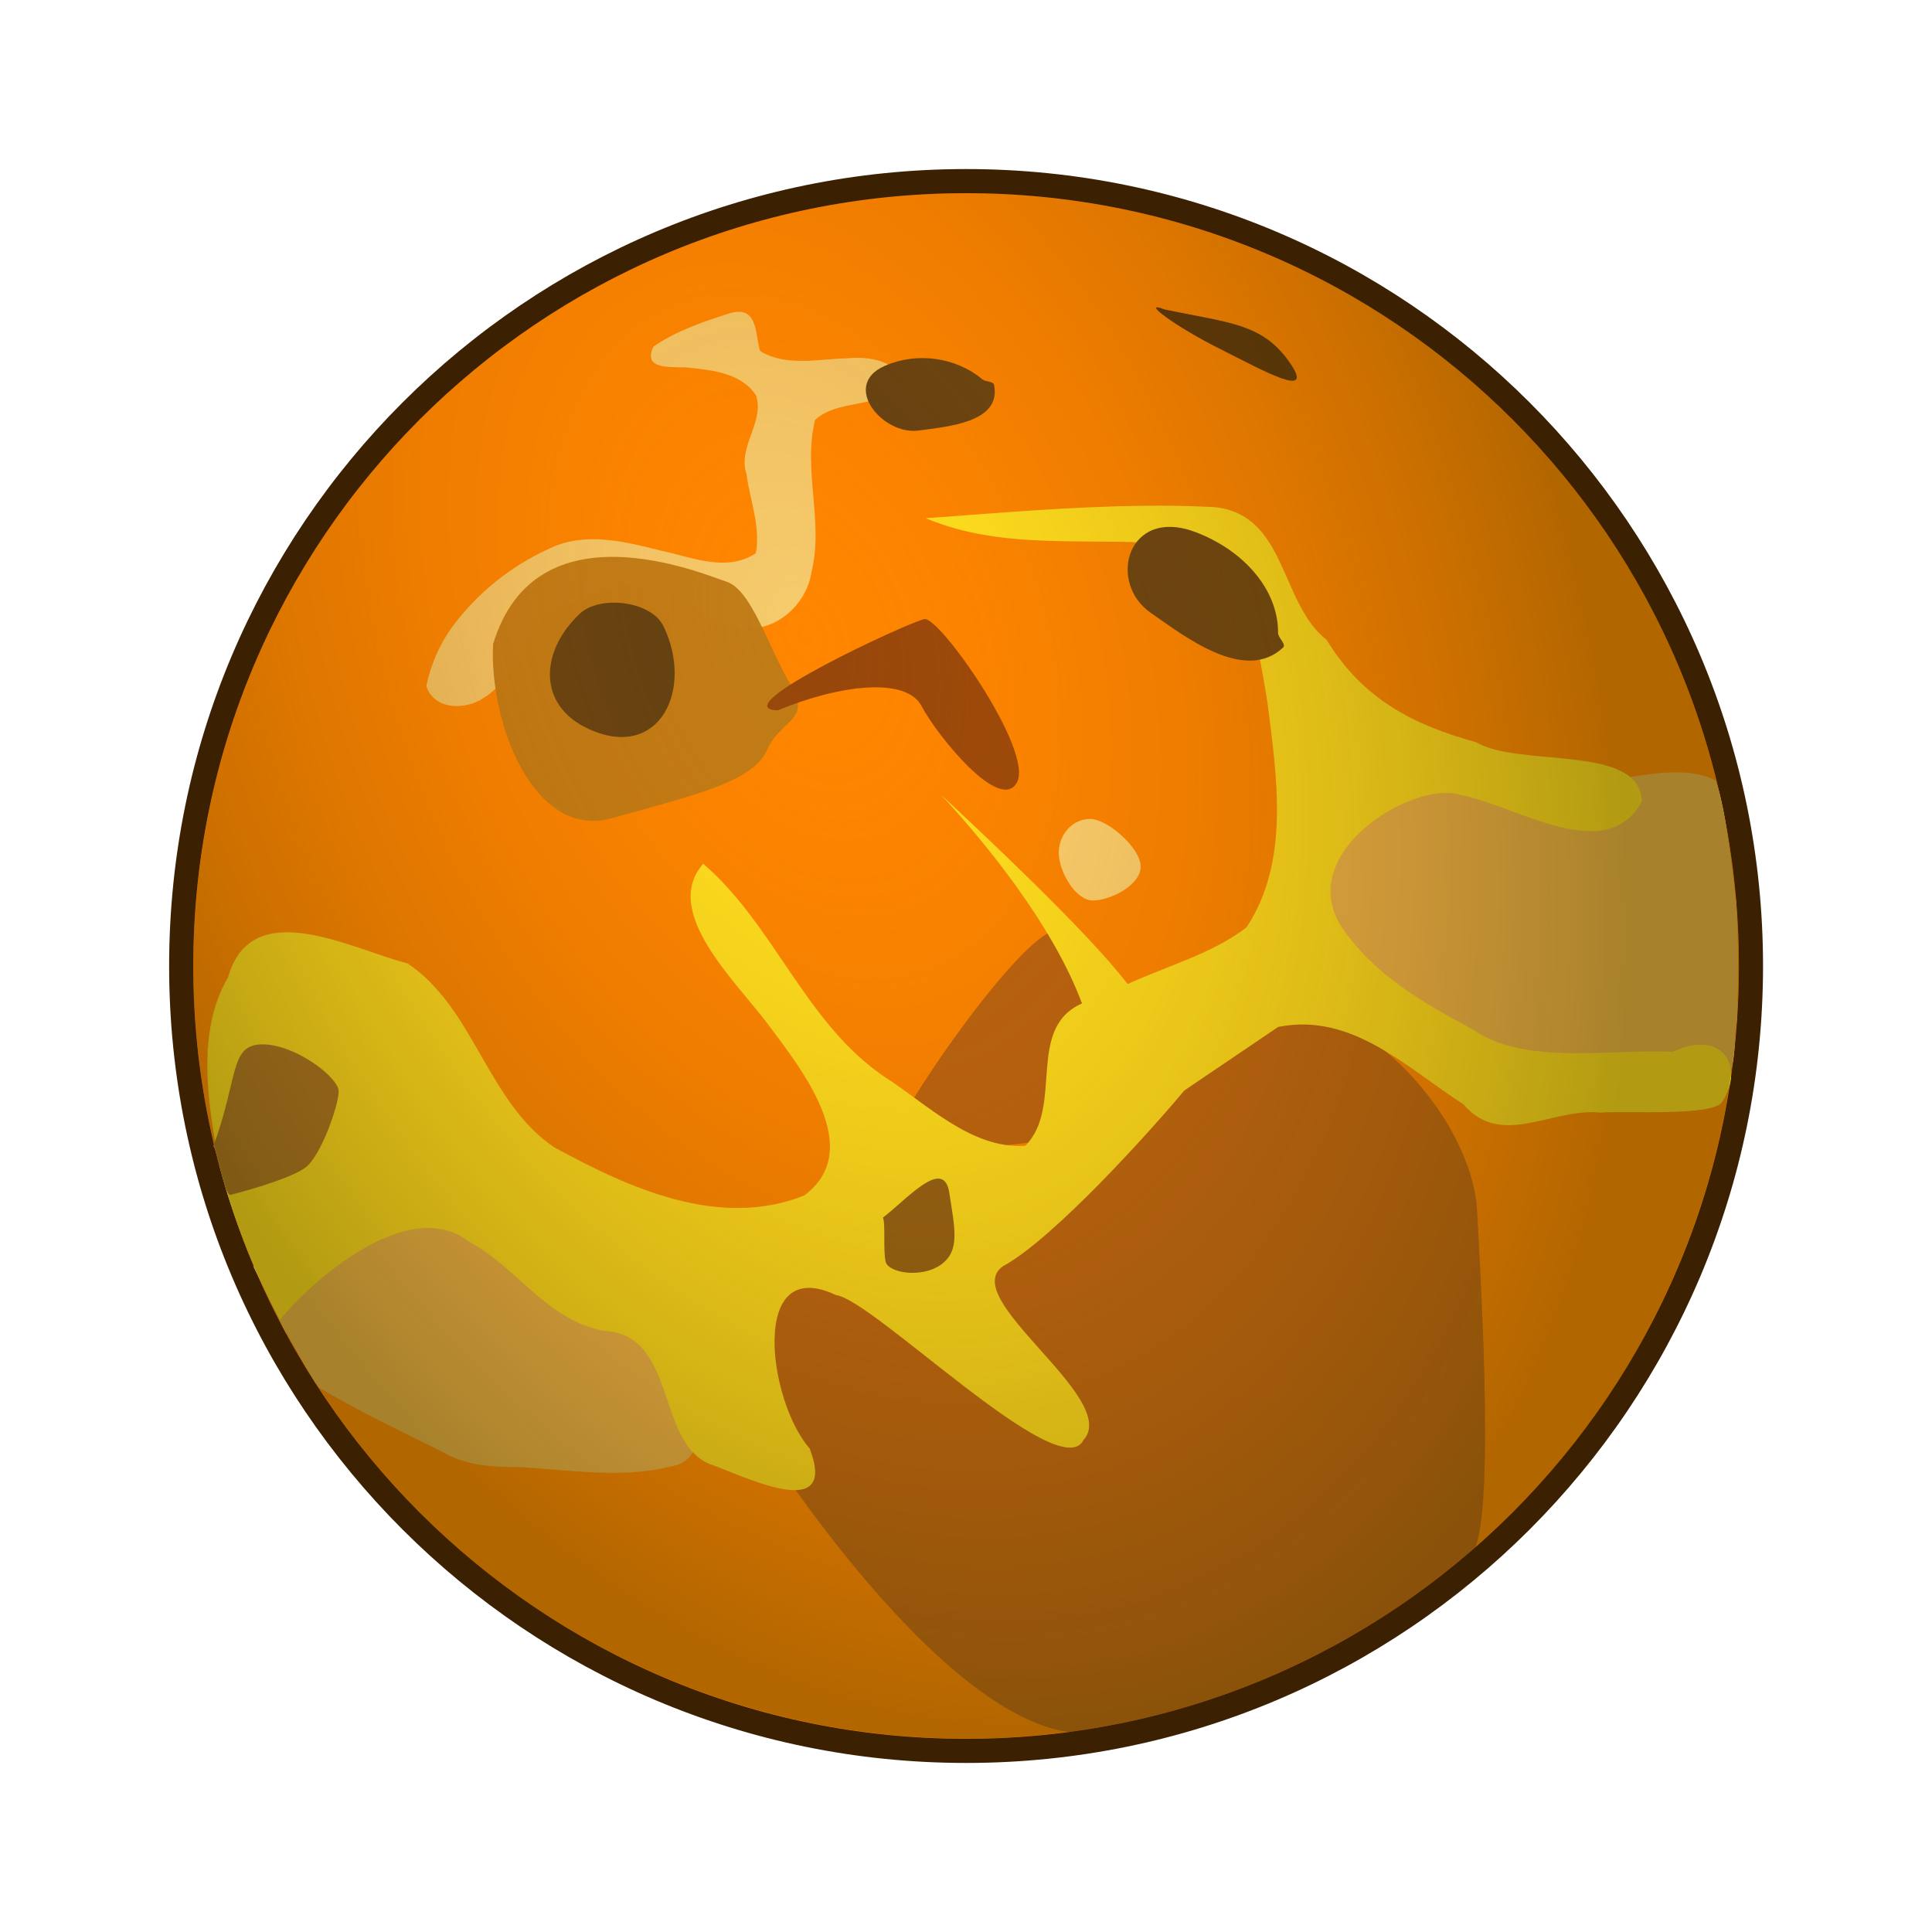
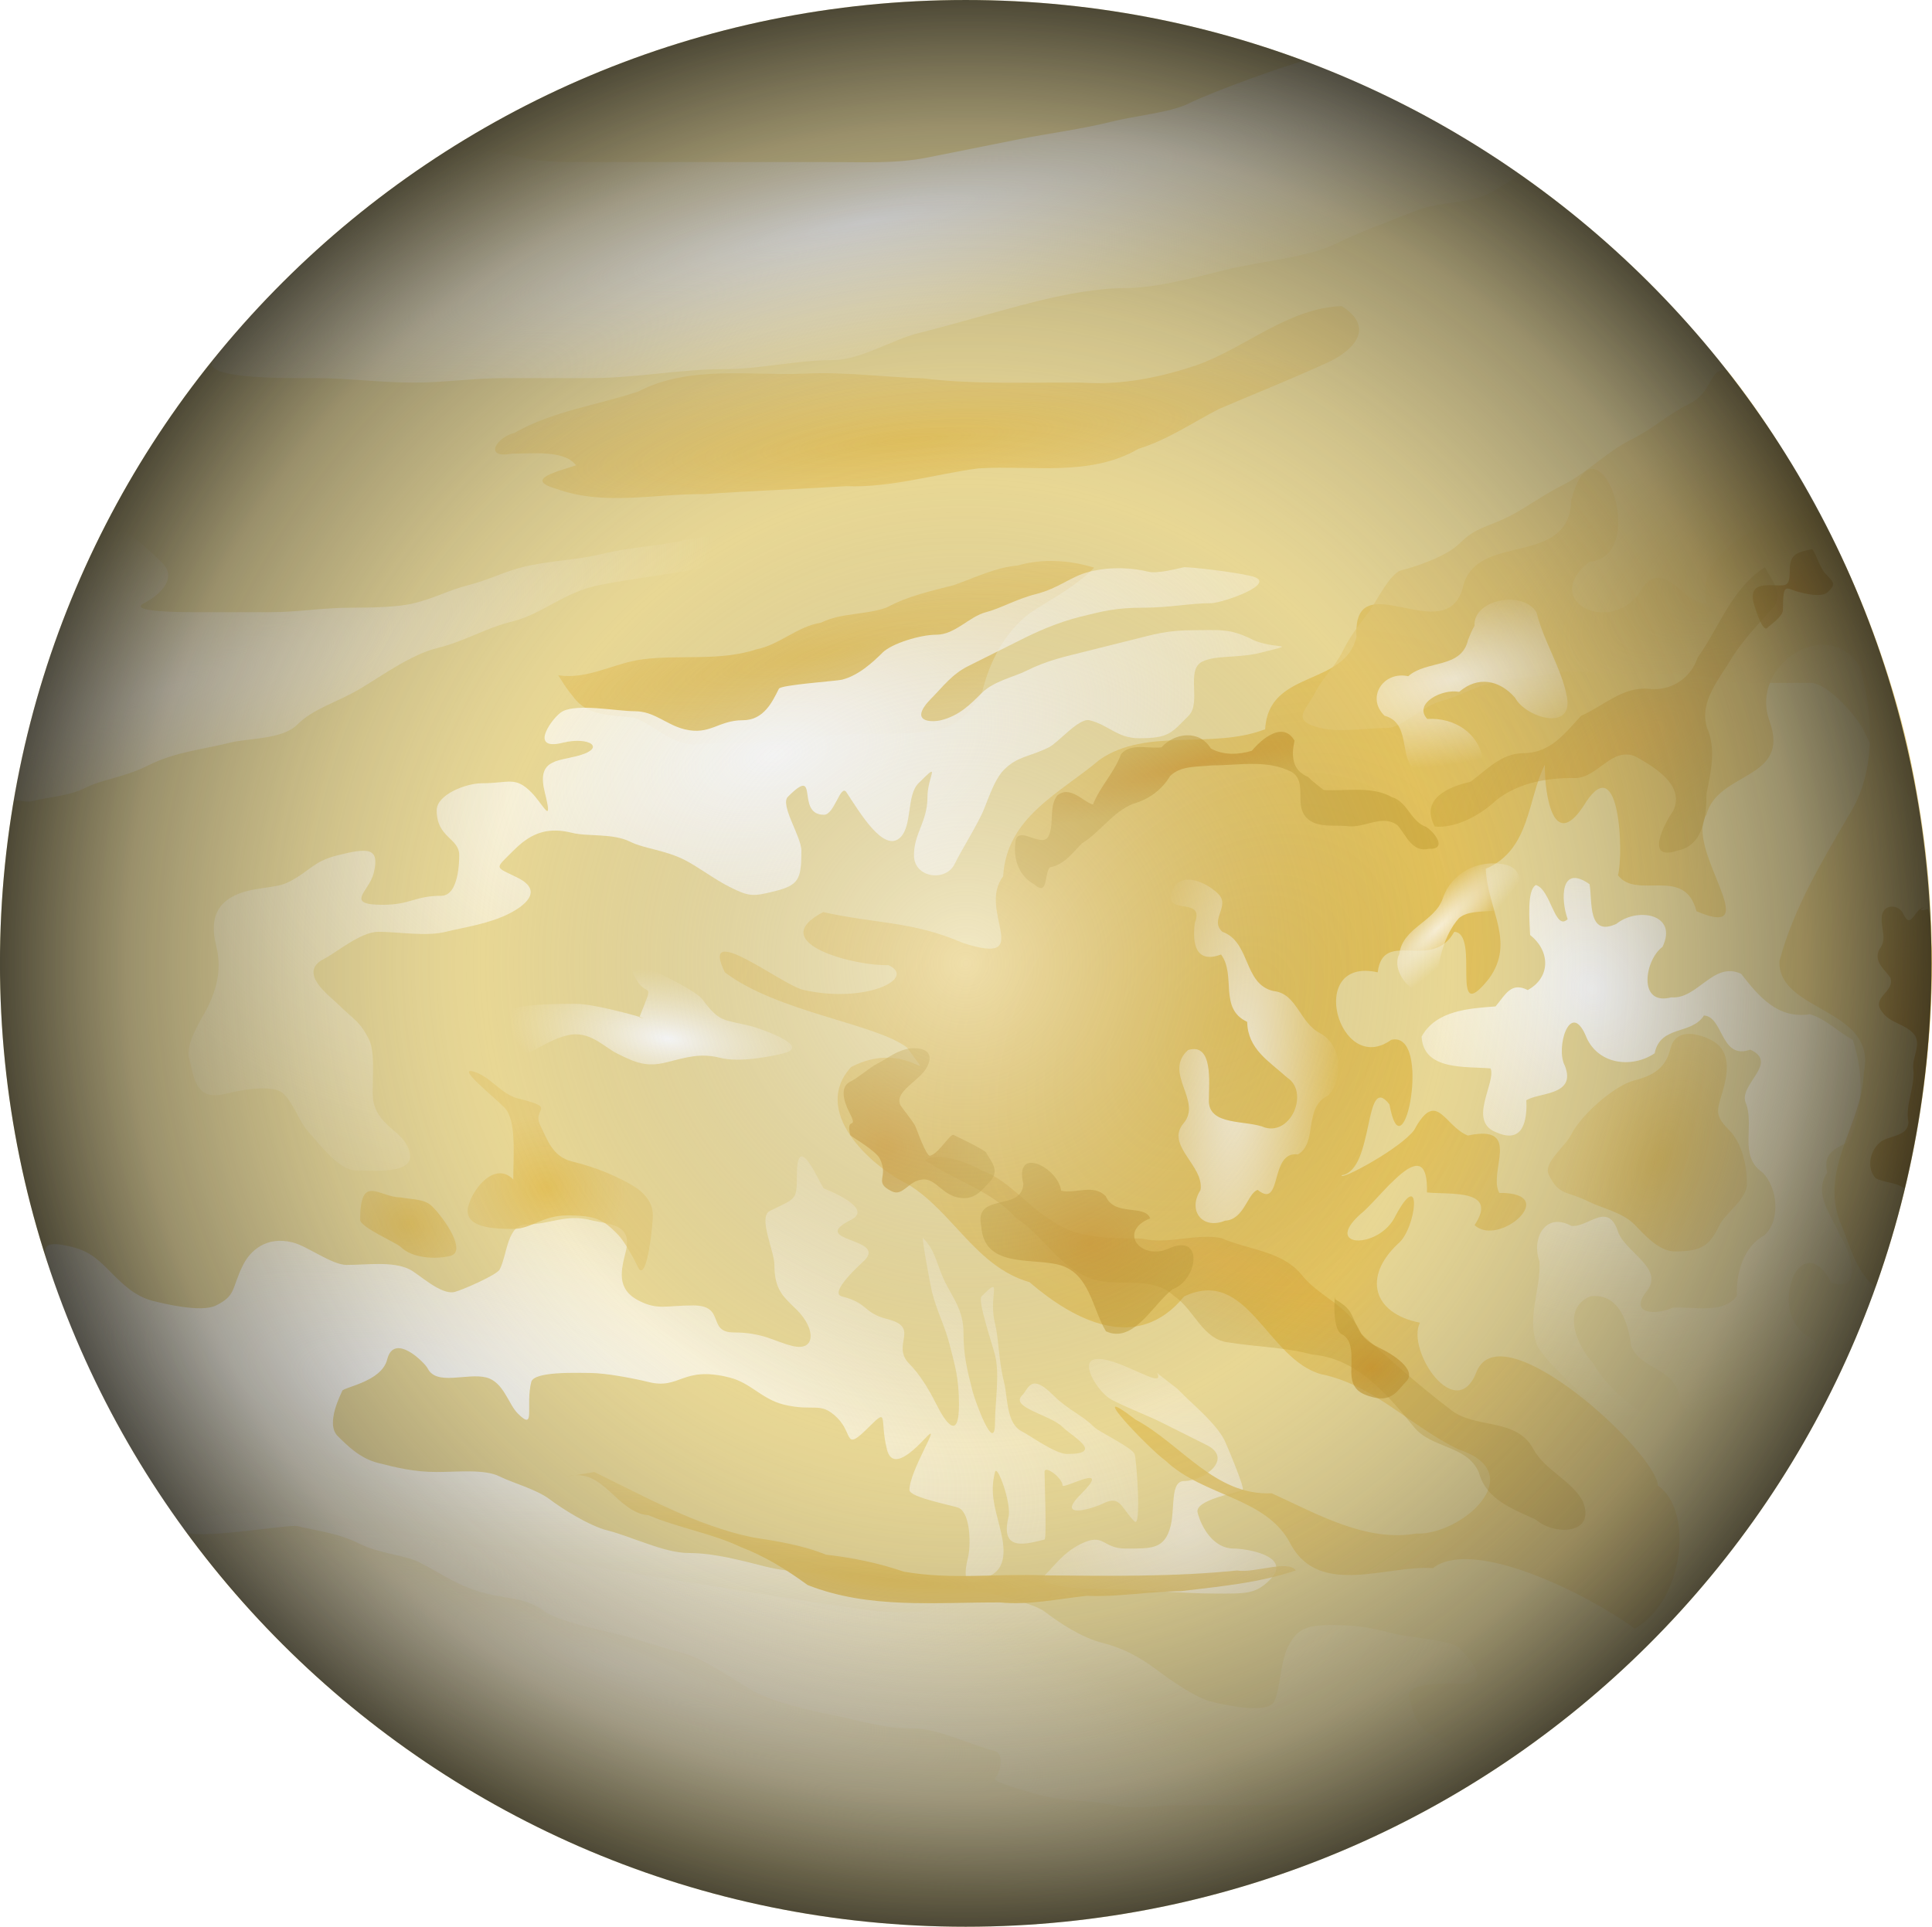
- <svg xmlns="http://www.w3.org/2000/svg" viewBox="0 0 48 48">
+ <svg xmlns="http://www.w3.org/2000/svg" xmlns:xlink="http://www.w3.org/1999/xlink" version="1.1" viewBox="0 0 613 611.42">
  <defs>
-     <radialGradient id="a" cx="-27.422" cy="-16.483" r="9.781" gradientTransform="matrix(-2.7886 -.86976 .5798 -1.8589 -91.555 -46.959)" gradientUnits="userSpaceOnUse">
-       <stop stop-color="#f87000" stop-opacity="0" offset="0" />
-       <stop stop-color="#564000" stop-opacity=".46" offset="1" />
+     <linearGradient id="e">
+       <stop stop-color="#daa02f" stop-opacity=".447" offset="0" />
+       <stop stop-color="#bc9624" stop-opacity=".296" offset="1" />
+     </linearGradient>
+     <linearGradient id="b">
+       <stop stop-color="#cc9223" stop-opacity=".776" offset="0" />
+       <stop stop-color="#c29e33" stop-opacity=".529" offset="1" />
+     </linearGradient>
+     <linearGradient id="a">
+       <stop stop-color="#e2c05b" offset="0" />
+       <stop stop-color="#e4c873" stop-opacity=".653" offset="1" />
+     </linearGradient>
+     <linearGradient id="c">
+       <stop stop-color="#f7eed4" offset="0" />
+       <stop stop-color="#f8f1dc" stop-opacity="0" offset="1" />
+     </linearGradient>
+     <linearGradient id="d">
+       <stop stop-color="#fff" offset="0" />
+       <stop stop-color="#f8f1dc" stop-opacity="0" offset="1" />
+     </linearGradient>
+     <radialGradient id="ag" cx="566.59" cy="1112.6" r="207.66" gradientTransform="matrix(.32166 .6021 -.51626 .2758 958.72 -281.83)" gradientUnits="userSpaceOnUse" xlink:href="#d" />
+     <radialGradient id="af" cx="336.27" cy="122.72" r="207.66" gradientTransform="matrix(1.5052 -.32359 .052873 .24594 -176.38 201.35)" gradientUnits="userSpaceOnUse" xlink:href="#d" />
+     <radialGradient id="ae" cx="307.26" cy="801.81" r="207.66" gradientTransform="matrix(1.3105 -.28806 .15901 .72339 -223.12 -199.43)" gradientUnits="userSpaceOnUse" xlink:href="#d" />
+     <radialGradient id="ad" cx="273.42" cy="1177" r="207.66" gradientTransform="matrix(.24402 .032685 -.013658 .10197 222.77 253.05)" gradientUnits="userSpaceOnUse" xlink:href="#d" />
+     <radialGradient id="ac" cx="194.13" cy="1632.9" r="207.66" gradientTransform="matrix(1.7671 .38012 -.14384 .6687 85.968 -671.59)" gradientUnits="userSpaceOnUse" xlink:href="#d" />
+     <radialGradient id="ab" cx="260.62" cy="1995.5" r="207.66" gradientTransform="matrix(1.0089 .27899 -.065902 .23831 124.84 31.647)" gradientUnits="userSpaceOnUse" xlink:href="#c" />
+     <radialGradient id="aa" cx="48.571" cy="1501.7" r="207.66" gradientTransform="matrix(.83944 -.25413 .073501 .24279 -37.734 -80.893)" gradientUnits="userSpaceOnUse" xlink:href="#c" />
+     <radialGradient id="z" cx="418.48" cy="1807.4" r="207.66" gradientTransform="matrix(.43865 .040971 -.038584 .41309 324.59 -225.26)" gradientUnits="userSpaceOnUse" xlink:href="#c" />
+     <radialGradient id="y" cx="423.63" cy="1287.8" r="207.66" gradientTransform="matrix(.29916 -.05585 .023677 .12682 365.47 128.11)" gradientUnits="userSpaceOnUse" xlink:href="#c" />
+     <radialGradient id="x" cx="393.96" cy="1548.5" r="207.66" gradientTransform="matrix(.15417 .015429 -.053887 .53845 476.84 -444.96)" gradientUnits="userSpaceOnUse" xlink:href="#c" />
+     <radialGradient id="w" cx="771.32" cy="1448.4" r="207.66" gradientTransform="matrix(.030948 .033147 -.152 .14192 713.99 115.73)" gradientUnits="userSpaceOnUse" xlink:href="#c" />
+     <radialGradient id="v" cx="374.82" cy="1533.7" r="207.66" gradientTransform="matrix(.84386 .65214 -.93901 1.2151 1574.4 -1731.2)" gradientUnits="userSpaceOnUse">
+       <stop stop-color="#dfba49" offset="0" />
+       <stop stop-color="#e4c873" stop-opacity=".653" offset="1" />
+     </radialGradient>
+     <radialGradient id="u" cx="158.99" cy="1406.5" r="207.66" gradientTransform="matrix(.010924 .12451 -.74964 .065772 1401.8 79.76)" gradientUnits="userSpaceOnUse" xlink:href="#a" />
+     <radialGradient id="t" cx="678.5" cy="1448.2" r="207.66" gradientTransform="matrix(.023812 .1227 -.72212 .14014 1353.2 -26.714)" gradientUnits="userSpaceOnUse" xlink:href="#a" />
+     <radialGradient id="s" cx="1969.2" cy="1585.3" r="207.66" gradientTransform="matrix(.1228 .023263 -.020931 .11049 26.207 208.23)" gradientUnits="userSpaceOnUse" xlink:href="#a" />
+     <radialGradient id="r" cx="1641.7" cy="1760.2" r="207.66" gradientTransform="matrix(.1228 .023263 -.020931 .11049 26.207 208.23)" gradientUnits="userSpaceOnUse" xlink:href="#a" />
+     <radialGradient id="q" cx="4795" cy="-728.98" r="207.66" gradientTransform="matrix(.15376 -.060629 .041251 .10462 -76.908 606.22)" gradientUnits="userSpaceOnUse" xlink:href="#b" />
+     <radialGradient id="p" cx="4144.9" cy="1670.7" r="207.66" gradientTransform="matrix(.10502 .014516 -.010364 .072451 78.677 305.24)" gradientUnits="userSpaceOnUse" xlink:href="#b" />
+     <radialGradient id="o" cx="3315.9" cy="3110.5" r="207.66" gradientTransform="matrix(.64201 .22306 -.033927 .09765 -1574.6 -591.26)" gradientUnits="userSpaceOnUse" xlink:href="#e" />
+     <radialGradient id="n" cx="3383.4" cy="72.615" r="207.66" gradientTransform="matrix(.39773 -.093367 .011656 .049654 -906.33 607.25)" gradientUnits="userSpaceOnUse" xlink:href="#b" />
+     <radialGradient id="m" cx="5263.6" cy="484.89" r="207.66" gradientTransform="matrix(.01307 -.35177 .092581 .0034397 550.99 2241)" gradientUnits="userSpaceOnUse" xlink:href="#b" />
+     <radialGradient id="l" cx="3020.4" cy="1497.7" r="207.66" gradientTransform="matrix(-.01174 .12454 -.9348 -.088126 1779.1 309.61)" gradientUnits="userSpaceOnUse" xlink:href="#a" />
+     <radialGradient id="k" cx="501.56" cy="1501.5" r="207.66" gradientTransform="matrix(.12647 .055706 -.094384 .21428 665.99 70.581)" gradientUnits="userSpaceOnUse" xlink:href="#a" />
+     <radialGradient id="j" cx="3421" cy="1146.9" r="207.66" gradientTransform="matrix(.34952 -.19872 .073811 .12982 -698.74 817.33)" gradientUnits="userSpaceOnUse" xlink:href="#e" />
+     <radialGradient id="i" cx="3351.6" cy="1456.3" r="207.66" gradientTransform="matrix(.17107 -.0089215 .008027 .15392 -177.64 252.51)" gradientUnits="userSpaceOnUse" xlink:href="#b" />
+     <radialGradient id="h" cx="2793.9" cy="1289.3" r="207.66" gradientTransform="matrix(.16126 .030617 -.027486 .14542 -72.409 142.95)" gradientUnits="userSpaceOnUse" xlink:href="#b" />
+     <radialGradient id="g" cx="565.64" cy="1049.4" r="207.66" gradientTransform="matrix(-.10627 -.19477 .54493 -.29732 122.66 642.4)" gradientUnits="userSpaceOnUse" xlink:href="#a" />
+     <radialGradient id="f" cx="365.71" cy="359.51" r="304.29" gradientUnits="userSpaceOnUse">
+       <stop stop-color="#fff" stop-opacity=".464" offset="0" />
+       <stop stop-color="#91918f" stop-opacity="0" offset=".5" />
+       <stop stop-color="#5a5a57" stop-opacity=".196" offset=".69" />
+       <stop stop-color="#3f3e3b" stop-opacity=".454" offset=".865" />
+       <stop stop-color="#171715" stop-opacity=".742" offset="1" />
    </radialGradient>
  </defs>
-   <g transform="translate(-1.288 1.252)">
-     <path d="M44.695 22.594c.106 7.668-4.822 15.063-11.91 17.968-6.963 3.033-15.612 1.463-21.044-3.852-5.504-5.115-7.513-13.54-4.944-20.596C9.282 8.8 16.465 3.409 24.191 3.119c7.51-.486 15.018 3.868 18.37 10.597a19.437 19.437 0 0 1 2.134 8.877z" fill="#ff8600" />
-     <path d="M15.208 13.768c.891-.026 1.675-.81 2.59-.511.62.419 1.16 1.078 1.968 1.097.822.085 1.564-.6 1.683-1.392.31-1.248-.22-2.535.09-3.783.563-.505 1.44-.28 2.007-.778.262-.698-.723-.808-1.2-.751-.72.014-1.515.217-2.171-.179-.135-.398-.037-1.134-.738-.946-.656.204-1.371.455-1.913.833-.313.652.589.468.958.534.572.058 1.268.161 1.594.69.204.667-.465 1.261-.242 1.945.085.653.356 1.299.232 1.965-.729.487-1.606.092-2.373-.067-.896-.226-1.883-.475-2.761-.045a6.177 6.177 0 0 0-2.419 1.957 3.81 3.81 0 0 0-.632 1.455c.187.605.989.603 1.43.29.496-.297.73-.834.959-1.336.171-.463.67-.601.938-.978z" fill="#f5cc6e" />
-     <path d="M20.113 34.361c.097-.486-1.263-2.914-.68-3.4.583-.485 3.108-1.943 3.788-1.943s2.817-.388 2.817-.388 4.08-3.788 4.566-3.788c.485 0 1.554-1.457 3.497-.875 1.942.583 3.788 3.012 3.885 4.857.097 1.846.487 8.202-.193 8.59-.743.795-6.12 4.296-9.52 4.393-3.4.097-8.063-7.252-8.16-7.446z" fill="#b56112" />
-     <circle transform="matrix(2 0 0 2 137.79 22.248)" cx="-56.25" cy=".25" r="9.75" fill="none" stroke="#3c2002" stroke-width=".3" />
-     <path d="M33.596 20.758c.367-.656.037-1.668.818-2.073.785-.336 1.63-.525 2.436-.808.937-.299 1.849.188 2.768.319 1.233.277 3.169-.65 4.296-.057.27.763.442 2.463.505 3.007.065.941.062 1.802.025 2.898-.122.832.067 1.689-.79 1.828-1.254.311-2.824-.085-4.096-.143-.652.007-1.297-.054-1.874-.392-.968-.48-1.904-1.027-2.83-1.58-.288-.375-.387-.869-.586-1.3l-.672-1.699zM7.588 30.225c.367-.656.607-1.668 1.388-2.073.785-.336 1.629-.525 2.435-.808.937-.299 1.85.188 2.769.319 1.233.277 2.512.505 3.64 1.1.397.48.15 1.18.278 1.754.059 1.001.107 2.003.156 3.005.475.5.554 1.523-.304 1.662-1.253.311-2.558.07-3.83.012-.653.007-1.298-.054-1.874-.392-.969-.479-2.105-1.027-3.03-1.58-.29-.374-.992-1.732-.793-1.3z" fill="#edb951" />
-     <path d="M23.293 27.352c.343-1.099 3.846-6.113 4.396-5.426.55.687 1.099 1.51 1.168 1.786.068.274-.619 3.022-.962 3.228-.343.206-4.465.55-4.602.412z" fill="#b56112" />
-     <path d="M13.539 14.748c-.103 1.923.996 4.877 2.954 4.327 1.957-.55 3.503-.893 3.846-1.683.343-.79 1.133-.72.584-1.648-.55-.927-.962-2.335-1.58-2.542-.618-.206-4.74-1.957-5.804 1.546z" fill="#be7c18" fill-opacity=".979" />
-     <path d="M29.681 11.314c-1.799.022-3.602.178-5.392.31 1.965.828 4.128.452 6.182.652 1.793.316 2.048 2.4 2.3 3.88.236 1.855.578 3.981-.514 5.633-.861.658-1.955.95-2.954 1.408-1.004-1.32-3.729-3.857-4.636-4.705.981 1.06 2.749 3.161 3.503 5.186-1.41.624-.443 2.563-1.408 3.537-1.34.086-2.433-1.03-3.503-1.717-1.966-1.334-2.728-3.767-4.5-5.29-1.043 1.184.794 2.904 1.58 3.95.833 1.112 2.478 3.142.928 4.293-2.123.84-4.354-.187-6.216-1.202-1.657-1.125-1.987-3.467-3.64-4.567-1.399-.356-3.87-1.72-4.456.343-.792 1.35-.505 3.123-.234 4.568.209.962.828 2.693 1.523 3.946.77-.956 3.182-3.1 4.678-1.954 1.219.648 1.944 1.973 3.4 2.232 1.759.097 1.28 2.725 2.575 3.297.819.278 3.237 1.52 2.507-.378-1.038-1.186-1.505-4.837.653-3.812.929.114 5.556 4.762 6.147 3.606.947-1.03-3.151-3.531-1.992-4.327 1.242-.671 3.676-3.37 4.5-4.362l2.334-1.58c1.843-.362 3.179 1.012 4.602 1.924.937 1.104 2.216.077 3.4.206.655-.053 2.875.107 3.04-.289.536-.837.018-1.804-1.253-1.22-1.462-.086-3.658.354-4.946-.552-1.316-.712-2.452-1.36-3.263-2.541-1.201-1.858 1.757-3.643 2.92-3.297 1.438.267 3.63 1.793 4.533.171-.032-1.445-3.03-.833-4.121-1.476-1.539-.424-2.809-1.06-3.71-2.542-1.17-.919-.986-3.106-2.781-3.297a26.069 26.069 0 0 0-1.786-.034z" fill="#ffe821" />
-     <path d="M15.687 14c.51-.48 1.782-.317 2.083.302.762 1.567-.093 3.353-1.842 2.564-1.312-.592-1.213-1.949-.24-2.866zM25.985 8.312c.19.934-1.16 1.034-1.873 1.132-.9.124-1.933-1.126-.845-1.605.79-.349 1.765-.223 2.431.336.081.068.267.039.287.137zM33.164 14.838c-.96.897-2.468-.3-3.284-.863-1.093-.756-.579-2.644 1.108-2.008 1.231.465 2.062 1.46 2.053 2.502-.001.127.214.284.123.369z" fill="#5b3e13" />
-     <path d="M29.628 20.279c0 .465-.76.842-1.19.842-.428 0-.845-.72-.845-1.185s.348-.842.777-.842c.43 0 1.258.72 1.258 1.185z" fill="#fdd878" />
-     <path d="M30.216 6.434c1.603.34 2.428.34 3.108 1.311.68.971-.68.194-1.748-.34-1.069-.534-1.991-1.214-1.36-.971z" fill="#422a0a" />
-     <path d="M20.614 16.396c1.58-.653 3.194-.824 3.572-.103.377.721 1.957 2.679 2.37 1.889s-1.924-4.121-2.302-4.053c-.377.07-5.048 2.233-3.64 2.267z" fill="#96460b" />
-     <path d="M6.588 27.221c.632-1.7.395-2.526 1.22-2.526.826 0 1.895.826 1.895 1.166 0 .34-.437 1.603-.826 1.894-.389.292-1.67.632-1.864.68-.15.005-.328-1.117-.425-1.214z" fill="#a17027" />
-     <path d="M23.224 29c.618-.48 1.511-1.511 1.649-.618.137.893.274 1.442-.207 1.786-.48.343-1.305.206-1.373-.07-.069-.274 0-.96-.069-1.098z" fill="#875d16" />
-     <ellipse transform="rotate(231.36)" cx="-33.558" cy="5.551" rx="19.199" ry="19.199" fill="url(#a)" />
+   <g transform="translate(-61.436 -52.367)" fill-rule="evenodd">
+     <path transform="matrix(1.007 0 0 1.0047 -.42408 -3.1109)" d="m670 359.51c0 168.05-136.23 304.29-304.29 304.29-168.05 0-304.29-136.23-304.29-304.29 0-168.05 136.23-304.29 304.29-304.29 168.05 0 304.29 136.23 304.29 304.29z" color="#000000" fill="#e8d794" />
+     <path d="m522.05 622.27c5.298-2.946 7.659-4.521 11.161-6.696-4.623-2.086-11.066-9.283-16.071-11.786-6.024-3.012-6.975-6.473-8.571-12.857-1.206-4.822 12.545-4.286 17.143-4.286 10.254 0-0.523-10.523-1.429-11.429-2.296-2.296-15.764-3.227-20-4.286-7.465-1.866-11.798-2.857-20-2.857-8.926 0-11.453 1.476-14.286 7.143-2.331 4.662-2.337 13.244-4.286 17.143-2.253 4.506-18.62 0.345-20 0-5.179-1.295-13.588-7.334-17.143-10-6.031-4.524-11.318-7.115-17.143-8.571-7.037-1.759-13.978-6.555-18.571-10-3.35-2.513-13.541-4.814-17.143-5.714-6.664-1.666-12.26-1.429-20-1.429-5.49 0-15.127-1.282-21.429-2.857-10.086-2.522-20.124-1.817-30-4.286-7.648-1.912-16.155-4.286-24.286-4.286-7.805 0-18.291-5.287-25.714-7.143-5.983-1.496-14.52-6.962-18.571-10-4.096-3.072-11.706-5.139-15.714-7.143-4.814-2.407-13.224-1.429-20-1.429-7.33 0-12.968-1.456-18.571-2.857-5.721-1.43-9.77-5.484-12.857-8.571-4.003-4.003 1.264-13.629 1.429-14.286 0.302-1.209 12.499-2.853 14.286-10 2.183-8.733 11.945 1.032 12.857 2.857 2.801 5.602 12.495 1.338 18.571 2.857 5.473 1.368 7.029 8.458 10 11.429 5.853 5.853 2.372-2.345 4.286-10 0.867-3.469 14.811-2.857 18.571-2.857 5.197 0 14.485 1.835 18.571 2.857 10.181 2.545 10.628-5.2 25.714-1.429 6.712 1.678 10.366 6.877 17.143 8.571 9.814 2.454 11.653-1.204 17.143 4.286 5.161 5.161 1.972 10.885 10 2.857 6.399-6.399 3.325-2.413 5.714 7.143 1.998 7.992 10.561-1.99 12.857-4.286 4.259-4.259-5.714 11.119-5.714 17.143 0 2.419 14.195 4.955 15.714 5.714 3.712 1.856 3.785 12.003 2.857 15.714-2.567 10.268 1.985 8.293 7.143 5.714 5.971-2.985 4.077-10.834 2.857-15.714-1.586-6.344-3.043-10.686-1.429-17.143 0.683-2.731 5.327 10.121 4.286 14.286-2.809 11.236 5.882 8.53 11.429 7.143 0.741-0.185 0-19.493 0-21.429 0-2.381 5.714 1.905 5.714 4.286 0 1.392 16.426-7.855 5.714 2.857-8.047 8.047 3.872 4.493 7.143 2.857 5.544-2.772 5.576 1.29 10 5.714 2.233 2.233 0.605-20.016 0-21.429-0.906-2.114-11.319-7.034-12.857-8.571-3.931-3.931-8.242-5.385-12.857-10-7.338-7.338-7.848-2.151-10 0-3.839 3.839 9.018 6.161 12.857 10 2.942 2.942 13.604 8.571 1.429 8.571-3.733 0-11.728-5.864-14.286-7.143-5.072-2.536-4.458-10.69-5.714-15.714-1.756-7.024-1.664-13.799-2.857-18.571-2.261-9.043 2.849-15.706-4.286-8.571-1.292 1.292 3.482 15.356 4.286 18.571 1.557 6.229 0 14.969 0 21.429 0 10.618-6.37-6.91-7.143-10-1.709-6.836-2.857-11.161-2.857-18.571 0-6.983-3.518-11.322-5.714-15.714-2.905-5.809-2.983-10.126-7.143-14.286-0.512-0.512 2.399 15.308 2.857 17.143 1.537 6.147 4.093 10.658 5.714 17.143 1.432 5.727 2.857 10.05 2.857 18.571 0 12.412-4.717 4.852-7.143 0-2.458-4.916-5.401-9.687-8.571-12.857-6.093-6.093 3.834-11.541-7.143-14.286-7.587-1.897-5.784-5.017-14.286-7.143-4.433-1.108 6.439-10.724 7.143-11.429 7.261-7.261-18.156-5.922-4.286-12.857 7.452-3.726-7.388-9.408-8.571-10-0.923-0.461-8.571-19.442-8.571-4.286 0 8.34-0.313 7.299-8.571 11.429-3.864 1.932 1.429 12.657 1.429 17.143 0 8.224 3.167 10.31 7.143 14.286 6.054 6.054 5.993 13.284-1.429 11.429-5.748-1.437-9.387-4.286-18.571-4.286-8.66 0-2.479-8.571-12.857-8.571-8.623 0-11.188 1.549-17.143-1.429-7.456-3.728-5.766-9.791-4.286-15.714 2.244-8.977-5.529-8.525-11.429-10-7.582-1.895-12.723 1.429-20 1.429-6.269 0-6.106 9.355-8.571 14.286-0.876 1.752-11.949 6.559-14.286 7.143-4.383 1.096-11.354-5.677-14.286-7.143-5.381-2.691-13.608-1.429-20-1.429-4.705 0-12.437-5.966-17.143-7.143-8.536-2.134-13.561 2.837-15.714 7.143-3.765 7.53-2.069 9.606-8.571 12.857-4.799 2.4-17.05-0.691-20-1.429-5.74-1.435-9.761-5.475-12.857-8.571-4.371-4.371-6.958-7.097-12.857-8.571-10.379-2.595-9.064 0.838-7.321 6.429 9.528 30.563 27.188 61.831 43.214 83.75 2.286 3.126 33.1-2.216 35.536-1.607 6.508 1.627 12.908 2.168 20 5.714 6.012 3.006 14.132 3.494 18.571 5.714 7.595 3.797 12.437 7.752 21.429 10 7.592 1.898 12.658 1.279 18.571 5.714 3.933 2.95 16.939 5.663 22.857 7.143 7.126 1.782 14.163 4.255 20 5.714 8.341 2.085 19.191 10.31 24.286 12.857 6.863 3.432 15.964 5.479 24.286 7.143 8.887 1.777 15.936 4.286 25.714 4.286 7.837 0 18.107 5.241 25.714 7.143 2.772 0.693 2.02 6.551 0 8.571-1.363 1.363 14.725 5.467 15.714 5.714 6.969 1.742 14.557 1.139 21.429 2.857 6.229 1.557 14.969 0 21.429 0h21.429 28.571c8.627 0 12.743-1.4 18.571-2.857 6.229-1.557 11.309-0.089 17.768-0.089z" color="#000000" fill="url(#ac)" />
+     <path d="m649.29 382.36c3.498 10.397 3.639 22.661-1.544 32.514-4.174 2.062-7.963 3.511-6.556 9.594-4.582 6.967 1.5 13.678 4.072 20.04 3.403 4.599 7.385 18.391-2.807 14.877-2.604-5.437-7.621-9.515-11.759-2.538-3.407 7.694-1.904 16.988 6.177 20.656 3.839 7.864-12.81 5.26-9.013 14.856 2.255 7.99-7.332 15.377-12.695 7.844-1.059-6.65-6.765-7.465-8.733-0.701-0.801 12.202-11.667 1.349-12.482-5.226-2.189-7.865-12.441-7.663-15.011-14.946-0.857-7.163-3.861-16.782-12.939-15.573-9.304 3.914-4.21 15.693 0.848 21.132 4.141 7.133 10.173 12.233 16.853 16.77 4.137 3.977 16.064 13.226 8.73 18.446-9.546-1.512-16.595-9.96-22.282-17.243-5.84-8.646-15.117-14.413-20.848-23.142-3.704-9.147 1.053-17.845 0.596-27.008-2.619-7.198 1.737-15.853 10.11-11.31 5.356 0.565 11.241-7.619 14.594 1.208 1.937 7.126 15.227 11.979 9.301 19.534-5.842 7.457 3.182 7.601 8.243 5.215 6.556-0.454 16.023 2.18 20.376-3.732-0.23-7.289 1.959-15.455 8.771-19.287 5.169-4.631 4.212-15.238-0.703-19.941-7.674-5.267-2.236-15.122-5.338-22.236-1.978-5.818 10.733-12.558 1.51-16.698-9.439 3.389-8.464-10.469-14.684-10.838-3.914 6.236-13.834 2.995-15.646 12.017-7.554 5.014-18.453 3.4-21.939-5.803-4.957-11.162-9.572 4.212-6.552 9.718 3.741 9.527-8.036 8.409-12.224 10.96 0.331 6.334-0.972 13.882-9.26 10.293-9.685-3.361-0.229-15.915-2.083-20.388-7.749-0.701-21.307 0.814-21.883-10.088 4.56-8.333 15.103-8.962 23.463-9.581 3.12-3.679 4.893-7.924 10.228-5.194 7.498-4.176 6.99-12.56 0.747-17.469-0.177-4.532-1.106-14.131 1.811-15.863 4.761 1.307 6.024 14.813 10.09 10.832-2.213-6.296-2.37-17.661 6.96-11.094 0.946 5.383-0.71 16.884 8.556 12.555 6.655-5.356 19.616-3.111 14.585 7.335-5.657 4.098-7.967 18.859 2.802 16.013 8.35 0.702 13.325-11.601 22.153-7.459 5.536 7.115 11.582 14.414 21.763 12.819 5.133 1.453 8.977 5.663 13.641 8.13z" color="#000000" fill="url(#ag)" />
+     <path d="m238.57 266.65c9.192 1.506 17.735-3.887 26.698-5.043 12.043-1.557 24.478 0.682 36.235-3.191 7.356-1.479 12.937-7.288 20.428-8.448 6.611-3.243 14.136-2.382 20.873-4.818 6.621-3.648 13.98-5.194 21.22-7.082 6.716-2.331 13.129-5.608 20.341-6.25 7.904-2.294 16.556-1.66 24.242 0.687-5.9 6.053-13.539 9.889-20.508 14.496-7.87 6.047-12.657 15.246-14.969 24.741-2.583 5.448-7.388 10.487-13.334 12.054-14.331 3.029-29.234-0.19-43.542 3.269-11.203 1.711-22.578 0.538-33.833 1.503-7.833 0.466-13.121-6.166-19.999-8.479-6.705-0.807-14.657-0.325-19.096-6.614-1.821-2.099-3.323-4.449-4.754-6.823z" color="#000000" fill="url(#t)" />
+     <path d="m437.14 232.36c2.837 0 16.276 1.569 21.429 2.857 8.994 2.249-9.502 8.571-12.857 8.571-6.577 0-13.32 1.429-21.429 1.429-8.551 0-12.654 1.021-20 2.857-7.588 1.897-13.991 4.853-18.571 7.143-7.236 3.618-12.11 6.055-17.143 8.571-5.164 2.582-8.118 6.689-11.429 10-7.872 7.872-0.053 7.87 2.857 7.143 5.804-1.451 9.243-4.958 12.857-8.571 3.864-3.864 10.266-5.133 14.286-7.143 6.275-3.137 11.702-4.354 17.143-5.714 6.384-1.596 10.416-2.604 17.143-4.286 5.99-1.498 10.437-2.857 18.571-2.857 8.157 0 11.507-0.675 18.571 2.857 6.953 3.477 16.127 0.968 2.857 4.286-7.357 1.839-14.182 0.662-18.571 2.857-5.268 2.634-0.121 12.978-4.286 17.143-5.482 5.482-6.178 7.143-15.714 7.143-6.883 0-9.694-4.209-15.714-5.714-3.339-0.835-9.928 7.107-12.857 8.571-6.273 3.136-9.866 2.723-14.286 7.143-3.427 3.427-5.519 11.038-7.143 14.286-3.328 6.656-5.905 10.382-8.571 15.714-2.81 5.621-12.857 4.362-12.857-2.857 0-7.098 4.286-10.513 4.286-18.571 0-6.456 4.638-11.78-2.857-4.286-3.809 3.809-1.905 13.333-5.714 17.143-5.26 5.26-13.017-8.097-17.143-14.286-1.868-2.802-3.776 7.143-7.143 7.143-9.216 0-1.029-16.114-11.429-5.714-2.591 2.591 4.286 12.631 4.286 17.143 0 9.164-0.911 10.942-8.571 12.857-6.972 1.743-8.094 1.667-14.286-1.429-4.785-2.392-10.016-6.437-14.286-8.571-6.309-3.154-12.795-3.54-17.143-5.714-5.577-2.788-13.405-1.565-18.571-2.857-8.696-2.174-13.798 0.941-18.571 5.714-6.039 6.039-5.944 4.885 1.429 8.571 8.638 4.319 1.649 9.175-2.857 11.429-6.533 3.267-14.46 4.329-20 5.714-6.229 1.557-14.969 0-21.429 0-5.556 0-13.468 6.734-17.143 8.571-8.676 4.338 1.832 11.832 4.286 14.286 5.118 5.118 6.881 5.191 10 11.429 2.314 4.627 0.455 16.106 1.429 20 2.017 8.068 9.694 8.778 11.429 15.714 1.795 7.179-11.757 5.714-17.143 5.714-5.579 0-12.584-9.726-14.286-11.429-3.571-3.571-5-9.286-8.571-12.857-3.421-3.421-15.028-0.886-18.571 0-9.461 2.365-9.909-5.35-11.429-11.429-1.176-4.704 4.076-12.438 5.714-15.714 3.365-6.729 4.638-12.878 2.857-20-2.223-8.892 0.866-13.29 5.714-15.714 5.879-2.939 12.905-2.167 17.143-4.286 6.909-3.454 7.757-6.582 15.714-8.571 9.577-2.394 13.503-2.583 11.429 5.714-1.451 5.803-9.471 10 2.857 10 8.888 0 10.162-2.857 18.571-2.857 5.764 0 5.714-11.734 5.714-12.857 0-5.574-7.143-5.449-7.143-14.286 0-5.009 9.383-8.571 14.286-8.571 8.61 0 10.535-2.322 15.714 2.857 3.703 3.703 7.108 11.29 4.286 0-2.545-10.178 3.589-9.826 10-11.429 10.018-2.505 4.162-6.398-4.286-4.286-11.348 2.837-2.985-8.507 0-10 4.973-2.486 17.144 0 22.857 0 6.191 0 9.956 4.275 15.714 5.714 8.147 2.037 10.716-2.857 18.571-2.857 6.683 0 9.388-5.919 11.429-10 0.623-1.246 18.307-2.434 20-2.857 5.307-1.327 9.964-5.678 12.857-8.571 2.9-2.9 11.931-5.714 17.143-5.714 5.901 0 10.469-5.832 15.714-7.143 4.297-1.074 9.936-4.27 15.714-5.714 7.558-1.889 10.994-5.606 17.143-7.143 6.839-1.71 13.771-1.2 18.571 0 3.014 0.754 9.464-1.036 11.429-1.429z" color="#000000" fill="url(#ae)" />
+     <path d="m264.29 375.22c6.614 1.654-13.182-4.286-20-4.286-7.299 0-14.631 0.086-20 1.429-8.238 2.06-11.389 6.986-12.857 12.857-2.645 10.579 9.859 3.607 12.857 2.857 7.526-1.882 10.198-5.407 17.143-7.143 6.946-1.736 11.587 3.651 15.714 5.714 6.008 3.004 9.414 4.432 15.714 2.857 6.344-1.586 10.686-3.043 17.143-1.429 6.162 1.54 15.939-0.413 20-1.429 9.539-2.385-8.79-8.269-10-8.571-9.25-2.312-10.079-1.058-15.714-8.571-1.817-2.423-10.916-6.887-14.286-8.571-6.923-3.462-11.283-6.852-7.143 1.429 3.82 7.64 6.66-0.221 1.429 12.857z" color="#000000" fill="url(#ad)" />
+     <path d="m428.57 488.08c3.049 6.098-13.386-5.939-20-4.286-4.55 1.137 1.52 10.76 5.714 12.857 6.427 3.213 11.106 4.839 15.714 7.143 5.272 2.636 9.832 4.916 14.286 7.143 8.651 4.326-0.778 11.429-7.143 11.429-4.466 0-2.852 8.55-4.286 14.286-1.86 7.44-6.154 7.143-14.286 7.143-7.511 0-6.698-5.223-14.286-1.429-5.37 2.685-8.003 6.574-11.429 10-3.72 3.72 14.776 4.286 17.143 4.286 13.08 0 26.17 1.429 37.143 1.429 9.621 0 12.644 0.213 17.143-4.286 7.64-7.64-7.46-10-11.429-10-6.399 0-10.262-6.761-11.429-11.429-1.005-4.021 12.472-6.236 14.286-7.143 0.871-0.436-5.357-15.001-5.714-15.714-2.629-5.258-9.761-11.19-12.857-14.286-3.585-3.585-0.903-1.008-8.571-7.143z" color="#000000" fill="url(#z)" />
+     <path d="m65.714 306.29c5.536-32.143 17.489-65.89 28.571-86.071-1.775-8.038 13.894 6.037 18.571 10.714 5.836 5.836-3.077 11.539-5.714 12.857-5.691 2.846 13.021 2.857 15.714 2.857h24.286c8.78 0 16.521-1.429 25.714-1.429 7.021 0 15.062-0.194 20-1.429 6.603-1.651 11.194-4.227 17.143-5.714 6.025-1.506 11.484-4.3 17.143-5.714 8.475-2.119 17.474-2.226 25.714-4.286 8.223-2.056 18.766-2.549 25.714-4.286 6.981-1.745 16.843-1.429 22.857-1.429 8.252 0-12.639 9.385-15.714 10-11.663 2.333-23.145 3.486-34.286 5.714-10.855 2.171-18.034 9.152-27.143 11.429-9.41 2.353-14.783 6.196-24.286 8.571-8.05 2.012-17.239 8.629-24.286 12.857-7.093 4.256-14.747 6.176-20 11.429-4.7 4.7-15.42 4.212-21.429 5.714-8.982 2.246-17.182 2.877-25.714 7.143-7.774 3.887-14.566 4.426-20 7.143-5.466 2.733-11.136 2.784-17.143 4.286-1.386 0.346-4.286-0.357-5.714-0.357z" color="#000000" fill="url(#aa)" />
+     <path d="m543.93 107.72c-22.537-15.874-53.612-31.106-68.75-36.071-5.138 1.284-28.779 9.657-36.607 13.571-5.685 2.842-16.984 3.889-24.286 5.714-9.915 2.479-20.059 3.726-30 5.714-9.952 1.99-18.436 3.687-28.571 5.714-10.089 2.018-20.885 1.429-31.429 1.429h-30-24.286-22.857c-7.564 0-14.143 0.036-20-1.429-16.163-4.041-26.048-1.264-32.857 3.571-30.185 21.435-51.181 43.146-64.821 60.179-6.149 6.705 22.867 6.25 31.964 6.25 10.443 0 20.677 1.429 31.429 1.429 9.373 0 18.825-1.429 28.571-1.429h27.143c14.832 0 28.52-2.857 42.857-2.857 11.497 0 22.523-2.857 34.286-2.857 8.66 0 18.653-6.449 27.143-8.571 13.193-3.298 24.567-6.856 37.143-10 9.08-2.27 19.596-4.286 28.571-4.286 9.428 0 22.352-3.445 31.429-5.714 12.035-3.009 26.305-3.867 35.714-8.571 6.477-3.238 15.459-6.469 24.286-10 6.949-2.78 12.213-2.339 20-4.286 5.387-1.347 10.752-5.912 13.929-7.5z" fill="url(#af)" />
+     <path d="m234.29 479.51c-3.288 5.815-1.083 13.547 2.857 21.429 3.255 6.51 6.253 9.11 11.429 14.286 4.443 4.443 105.88 34.189 110 42.857 3.554 7.473-12.972 5.714-17.143 5.714-9.048 0-193.03-31.429-200-31.429-7.143 0-24.287 1.679-21.25 5.714 118.09 156.91 306.58 144.66 404.82 82.679 2.078-1.311-14.024-7.905-15-8.393-5.434-2.717-7.617-9.52-10-14.286-2.312-4.623-4.451-13.519-5.714-18.571-1.536-6.144-6.167-10.113-11.429-11.429-6.265-1.566-10.165-3.173-17.143-1.429-6.964 1.741-10.554 2.857-18.571 2.857-4.822 0-13.111 1.429-20 1.429h-21.429c-8.134 0-12.69-1.03-20-2.857-5.993-1.498-10.776-4.674-15.714-7.143-7.869-3.934-5.483-5.058 2.857-7.143 7.353-1.838 14.98 1.062 18.571 2.857 5.104 2.552 11.724 2.931 17.143 4.286 6.229 1.557 14.969 0 21.429 0 13.524 0-0.511-17.654-4.286-21.429-4.021-4.021-5.577-22.349-38.571-25.714-6.727-0.686-11.494-1.588-17.143-4.286-31.079-14.841-126.6-33.834-135.71-30z" color="#000000" fill="url(#ab)" />
+     <path d="m487.14 149.51c-17.023 0.622-30.382 13.144-45.894 18.698-11.7 3.938-23.938 6.449-36.338 5.588-16.922-0.154-33.89 0.676-50.728-1.367-12.535-0.396-25-2.13-37.575-1.49-17.629 0.703-36.399-2.734-52.755 5.698-13.083 4.37-27.037 6.172-39.196 13.11-5.783 1.421-9.947 8.305-0.738 6.569 6.337 0.055 16.631-1.235 20.279 3.709-4.3 1.603-17.406 4.357-6.229 7.463 15.111 5.531 31.204 1.517 46.798 1.691 15.069-1.057 30.162-1.581 45.234-2.526 14.252 0.545 27.946-3.818 41.904-5.642 16.96-1.079 35.31 2.791 50.791-6.233 9.216-2.823 17.078-8.285 25.53-12.641 11.763-5.045 23.689-9.734 35.294-15.123 8.435-4.186 13.704-11.169 3.624-17.504z" color="#000000" fill="url(#u)" />
+     <path d="m656.43 460.93c27.737-76.969 24.677-167.15-17.857-245.89-11.82 0.01-39.93 10.214-35.714 28.75-6.976 1.06-14.126-16.468-21.559-2.857-9.82 12.856-31.041 1.944-15.616-10.26 20.073-1.91 2.279-49.443-5.682-19.74-0.597 21.919-30.306 9.96-34.393 27.771-5.278 20.187-35.107-8.393-33.763 15.673-3.592 15.977-28.01 10.345-28.987 29.413-16.879 6.528-37.734-0.671-52.591 9.724-12.459 10.559-29.487 18.09-30.541 36.963-8.439 10.897 10.609 28.703-12.785 21.122-16.043-6.948-27.019-5.942-44.315-9.782-19.223 10.014 11.123 17.301 20.671 16.824 9.289 4.248-7.429 12.36-27.029 7.846-6.921-1.641-33.165-22.442-24.839-5.554 16.653 12.668 47.879 16.266 57.833 23.893 10.045 14.167 0.372-3.289-17.777 6.156-12.706 13.882 5.63 31.135 18.226 37.331 14.282 8.878 21.422 26.057 38.355 30.939 14.09 12.098 34.131 22.84 49.077 4.538 20.183-9.651 26.298 19.962 43.518 24.689 16.759 3.369 28.536 16.714 43.624 23.882 22.931 7.624 0.87 27.278-13.534 26.685-16.096 2.741-31.629-6.369-45.844-12.797-18 0.831-28.671-15.628-43.251-23.416-17.117-13.165 4.551 9.575 9.54 13.029 12.148 11.563 32.403 11.599 39.885 26.805 9.238 16.547 30.465 6.308 45.026 7.341 12.692-9.875 48.957 8.165 64.015 19.194 15.569-8.82 18.835-37.348 7.347-45.404-0.575-10.618-49.531-55.646-57.52-36.143-6.561 16.988-22.451-6.906-17.984-15.536-15.027-2.959-18.114-14.593-6.984-25.024 5.853-4.652 7.947-25.055-0.696-9.02-5.178 11.171-24.554 10.464-10-1.429 6.958-6.531 20.387-24.994 19.906-5.862 7.482 0.755 22.768-1.154 15.109 10.368 7.615 7.22 27.744-10.338 7.842-10.221-3.699-6.66 7.549-21.933-9.978-18.205-7.521-2.983-9.85-15.015-17.024-1.76-4.466 6.047-23.963 16.356-22.952 14.354 10.406-1.622 6.886-33.071 15.109-22.474 4.32 24.135 13.726-23.579 0.56-20.487-16.685 11.965-27.221-26.557-4.286-21.429 1.709-14.079 17.076-0.03 24.286-12.857 8.469 0.478-1.956 31.166 10.997 14.878 8.535-11.743-0.406-21.668-0.997-34.878 14.149-5.982 13.214-22.122 18.725-32.981-0.052 9.796 2.84 28.669 13.156 11.683 10.679-15.988 11.875 16.342 10.07 23.367 5.986 7.913 21.201-3.122 24.893 11.398 22.664 9.697-3.918-19.774 3.155-30.61 3.643-13.914 26.841-10.945 20.017-29.778-6.458-17.761 18.35-33.641 28.554-17.365 4.37 14.439 5.312 32.57-2.564 45.914-8.804 15.113-18.364 30.703-22.842 47.712-0.471 16.3 31.365 14.677 26.741 35.556-0.344 15.7-13.689 29.599-7.735 46.629 3.349 7.66 4.913 15.801 11.4 21.332z" color="#000000" fill="url(#v)" />
+     <path d="m521.43 499.51c-9.777-7.42-18.927-15.64-28.051-23.817-3.757-9.076-13.556-11.665-19.232-19.126-6.412-7.357-16.871-7.592-25.276-11.325-8.269-1.542-16.669 2.177-25.101 0.201-9.834-0.341-20.545 0.369-28.879-5.912-7.835-4.624-13.229-12.58-22.033-15.735-4.898-2.874-14.082-6.002-17.955-3.27 9.356 6.514 21.066 9.612 28.886 18.356 8.059 5.133 12.875 14.217 21.594 18.291 9.019 4.782 20.725-0.923 28.646 6.535 6.426 4.301 8.873 13.827 17.383 14.7 8.793 1.417 17.763 1.495 26.412 3.836 14.153 1.122 23.945 12.833 32.297 23.043 5.562 6.838 17.044 5.671 20.614 14.567 2.366 8.528 10.757 11.377 18.003 14.765 5.747 5.068 19.269 4.894 14.898-5.836-3.726-6.795-11.902-9.679-15.721-16.617-5.46-10.162-18.651-6.084-26.487-12.653h2e-5z" color="#000000" fill="url(#o)" />
+     <path d="m188.57 432.36c-6.898 0-12.857-7.847-12.857 7.143 0 2.31 11.585 7.299 12.857 8.571 3.695 3.695 11.267 3.969 15.714 2.857 5.407-1.352-1.773-11.773-5.714-15.714-2.484-2.484-6.443-2.146-10-2.857z" color="#000000" fill="url(#r)" />
+     <path d="m224.29 426.65c-5.887-5.887-12.879 2.945-14.286 8.571-1.73 6.92 8.472 7.143 14.286 7.143 5.71 0 9.293-4.286 17.143-4.286 9.089 0 11.415 1.415 15.714 5.714 3.435 3.435 6.76 11.046 7.143 11.429 2.6 2.6 4.286-14.243 4.286-17.143 0-6.232-5.692-9.275-10-11.429-5.534-2.767-10.393-4.384-15.714-5.714-6.179-1.545-7.752-6.933-10-11.429-2.833-5.665 5.908-5.309-7.143-8.571-5.388-1.347-8.898-7.225-14.286-8.571-4.911-1.228 6.421 7.849 10 11.429 3.964 3.964 2.857 15.183 2.857 22.857z" color="#000000" fill="url(#s)" />
+     <path d="m665.71 429.51c5.813-25.027 9.161-50.742 8.622-76.465-0.415-3.841 0.209-9.668-1.256-12.254-1.169 0.681-3.44 0.532-1.114-0.455-2.984 0.201-4.124 7.117-6.452 2.412-1.517-3.84-7.068-3.586-7.024 0.982-0.208 3.55 1.805 6.749-0.734 9.878-1.992 3.932 1.645 6.312 3.48 9.038 1.608 4.446-6.374 6.274-2.623 10.822 2.477 3.767 7.926 3.848 10.477 7.591 1.82 3.362-1.031 6.981-0.578 10.549 0.683 5.723-2.679 11.16-1.53 16.871-0.274 4.961-6.545 3.992-9.295 6.653-2.996 2.627-4.018 8.175-1.1 11.16 2.933 1.531 6.286 1.138 9.126 3.219z" color="#000000" fill="url(#m)" />
+     <path d="m609.39 169.85c-5.996-0.78-4.083 6.719-11.973 10.664-7.322 3.661-10.884 7.585-18.571 11.429-7.65 3.825-13.928 10.536-21.429 14.286-6.699 3.349-11.864 7.361-17.143 10-7.239 3.62-10.547 3.404-15.714 8.571-4.347 4.347-14.808 7.63-18.571 8.571-3.482 0.871-8.204 10.463-10 12.857-3.695 4.926-6.099 7.913-8.571 12.857-2.643 5.286-6.266 8.247-8.571 12.857-2.939 5.877-8.195 9.023 1.429 11.429 6.229 1.557 14.969 0 21.429 0 4.286 0 11.413-7.139 17.143-8.571 4.607-1.152 10.548-4.423 15.714-5.714 6.514-1.629 13.392-1.562 18.571-2.857 6.229-1.557 14.969 0 21.429 0h21.429c6.465 0 10.994 2.857 18.571 2.857h21.429c5.25 0 14.496 10.551 16.615 14.791 3.015 6.031 4.858 10.572 8.571 14.286 3.75 3.75 9.105 11.154 8.571 7.395-7.314-51.532-37.754-107.68-60.357-135.71z" color="#000000" fill="url(#g)" />
+     <path d="m481.43 303.08c7.233 0.438 15.044-1.396 21.705 2.267 4.973 1.568 5.87 7.706 10.848 9.457 2.736 1.81 6.862 7.186 0.734 6.932-5.098 1.252-7.164-4.255-9.769-7.383-4.867-3.864-10.806 1.112-16.309 0.153-4.467-0.387-10.409 0.781-13.324-3.461-2.864-4.22 0.772-10.54-4.008-13.677-7.847-4.088-16.905-2.075-25.354-2.105-4.448 0.531-9.896-0.029-13.286 3.422-2.65 4.431-6.809 7.397-11.782 8.795-6.481 2.634-10.316 8.924-16.167 12.534-3.172 3.187-5.568 6.742-10.228 7.629-1.762 2.202-0.472 9.423-4.97 5.319-4.659-2.536-6.508-7.657-5.947-12.736 0.183-7.101 8.856 2.122 10.683-2.801 1.7-4.02-0.066-9.117 2.661-12.637 4.116-3.304 8.077 2.006 11.301 2.908 2.24-5.715 6.795-10.164 8.927-16.045 3.176-3.599 8.608-1.591 12.818-2.129 4.191-4.629 11.948-5.675 15.643 0.349 3.865 2.233 8.881 2.024 13.038 0.751 3.106-3.774 9.933-9.533 13.53-3.193-1.029 4.661-0.892 9.368 4.332 11.513 1.505 1.542 3.235 2.807 4.924 4.138z" color="#000000" fill="url(#n)" />
+     <path d="m636.43 226.65c1.148 1.148 2.435 6.006 4.286 7.857 3.025 3.025 2.94 3.488 0.714 5.714-1.99 1.99-7.786 0.375-9.286 0-4.027-1.007-5-3.499-5 5.714 0 2.058-4.026 4.74-5 5.714-1.505 1.505-4.048-6.907-4.286-7.857-1.162-4.647 1.142-5.714 5-5.714 4.973 0 6.429 1 6.429-4.286 0-5.335 1.682-6.051 7.143-7.143z" color="#000000" fill="url(#q)" />
+     <path d="m485.08 464.7c0-3.744-1.363 9.378 2.044 11.052 3.823 1.879 3.067 7.395 3.067 12.057 0 5.474 2.919 6.997 7.155 8.038 5.984 1.47 7.899-2.741 10.222-5.024 3.864-3.799-5.08-9.027-7.155-10.047-4.388-2.157-6.288-3.318-8.177-7.033-2.313-4.546-1.768-5.865-7.155-9.043z" color="#000000" fill="url(#p)" />
+     <path d="m347.16 403.15c-2.211-4.432 6.231-7.79 8.442-12.221 3.183-6.381-4.177-6.239-6.566-5.641-3.883 0.973-5.967 2.99-9.38 4.7-2.097 1.051-5.857 4.345-8.442 5.641-4.282 2.146-0.865 8.607 0 10.341 2.528 5.067-1.518 0.495 0 6.581 0.123 0.494 8.038 4.832 9.38 7.521 3.002 6.017-2.24 7.339 3.752 10.341 3.753 1.881 5.403-3.76 10.318-3.76 3.571 0 5.67 4.476 10.318 5.641 5.673 1.421 8.086-2.463 10.318-4.7 3.788-3.796 0.338-6.843-0.938-9.401-0.463-0.929-8.852-4.906-10.318-5.641-1.149-0.576-4.664 5.869-7.504 6.581-1.224 0.307-4.35-8.72-4.69-9.401-0.86-1.725-4.091-5.581-4.69-6.581z" color="#000000" fill="url(#h)" />
+     <path d="m398.11 430.24c-0.802-7.246-15.009-14.57-11.976-2.196-0.468 9.117-15.779 2.419-13.347 13.554 0.907 12.924 15.169 10.021 23.97 11.988 10.427 2.257 11.089 13.86 15.583 21.266 8.692 4.039 14.933-8.537 21.099-13.342 8.167-2.865 10.183-18.424-1.585-12.735-8.719 3.441-15.703-5.669-5.473-9.759-1.786-4.606-11.291-0.476-14.089-7.025-3.948-4.03-9.432-0.712-14.183-1.75z" color="#000000" fill="url(#i)" />
+     <path d="m529.29 250.93c-0.506-8.35 15.411-11.387 19.665-4.234 2.283 9.335 7.873 17.548 9.622 26.687 2.25 11.382-13.119 6.703-16.43 0.403-5.142-5.857-11.962-6.842-17.738-1.854-5.352-1.072-14.667 3.696-10.12 8.594 8.497-0.523 16.364 4.376 17.692 13.113-0.49 6.886-13.715 10.118-18.586 4.128-9.689-1.502-2.892-15.621-12.677-18.267-5.945-5.797-0.331-14.282 7.532-12.534 5.852-5.202 16.812-2.32 18.96-11.447 0.619-1.561 1.213-3.144 2.079-4.591z" color="#000000" fill="url(#y)" />
+     <path d="m447.86 335.93c-3.911-3.828-13.073-7.966-15 0.714-0.651 5.731 10.784 0.62 7.686 8.521-0.877 6.751 0.274 13.096 8.322 10.116 4.873 6.568-0.816 17.155 8.277 21.363 0.214 8.706 6.856 12.414 12.688 17.688 6.997 4.485 1.444 18.207-6.974 15.884-5.853-2.541-18.156-0.358-17.87-8.812 0.011-5.346 1.458-18.276-6.611-15.806-8.009 7.318 4.636 16.069-1.393 23.216-5.971 7.002 6.643 13.503 5.354 21.227-4.155 6.422 0.493 12.688 7.809 9.703 6.117-0.344 7.077-8.71 10.333-9.771 7.926 6.418 3.647-12.439 12.743-11.252 6.514-3.671 1.539-14.974 9.735-18.752 4.923-5.693 4.23-15.925-2.7-19.732-6.478-3.314-7.358-12.631-14.719-13.355-9.657-2.14-7.256-15.602-16.251-18.81-4.249-3.758 2.756-8.24-1.429-12.143z" color="#000000" fill="url(#x)" />
+     <path d="m538.57 326.65c-8.292-1.525-16.661 2.704-19.37 10.882-2.661 7.468-12.771 9.228-13.77 17.571-3.495 6.804 8.13 17.652 11.7 9.144 0.843-7.24 2.248-14.726 7.154-20.453 5.263-4.58 17.085 0.949 19.112-7.903 0.74-4.374 0.421-8.197-4.826-9.24z" color="#000000" fill="url(#w)" />
+     <path d="m250 519.51c16.211 7.865 32.285 16.955 50.065 20.707 7.936 1.237 15.952 2.487 23.418 5.514 8.443 0.963 16.702 2.654 24.733 5.393 14.822 2.671 29.959 0.534 44.916 1.189 20.298 0.167 40.628 0.493 60.85-1.556 5.32 0.934 16.145-3.502 18.608-0.03-11.725 4.018-24.277 5.106-36.479 6.588-9.974 0.078-19.856 1.918-29.843 1.482-9.184 0.996-18.313 3.002-27.604 2.103-20.372-0.076-41.607 2.168-61.002-5.543-6.591-4.826-13.529-9.126-21.166-12.031-9.373-4.431-19.752-6.052-29.274-10.093-10.286-0.857-14.304-15.441-25.793-12.294" color="#000000" fill="url(#l)" />
+     <path d="m580 395.22c6.152-1.538 9.935-4.027 11.429-10 1.808-7.23 9.588-4.492 12.857-2.857 5.884 2.942 5.567 9.159 4.286 14.286-1.884 7.536-3.927 8.93 1.429 14.286 4.121 4.121 5.714 11.017 5.714 17.143 0 4.738-6.859 9.432-8.571 12.857-3.246 6.491-5.302 8.571-14.286 8.571-5.243 0-9.997-5.711-12.857-8.571-3.864-3.864-10.266-5.133-14.286-7.143-7.468-3.734-9.458-1.773-12.857-8.571-1.912-3.824 5.165-8.9 7.143-12.857 3.112-6.224 13.77-15.585 20-17.143z" color="#000000" fill="url(#k)" />
+     <path d="m621.43 232.36c-10.491 6.696-14.441 19.007-21.369 28.715-2.208 6.735-8.732 10.82-15.774 9.856-8.14-0.582-14.215 5.537-21.19 8.6-5.276 5.668-9.783 11.973-18.675 11.853-6.804 0.223-11.331 5.355-16.406 9.071-6.836 1.543-16.084 5.33-11.368 14.202 6.124 0.6 13.045-2.882 17.89-6.902 7.155-6.793 17.307-8.645 26.831-8.464 7.175-0.27 11.495-10.068 19.049-6.838 5.871 3.354 15.674 8.992 11.949 17.157-2.977 4.307-9.226 16.295 1.422 12.666 8.204-1.6 9.122-11.245 9.105-18.059 1.369-6.916 3.14-14.09 0.144-20.912-2.582-8.404 4.084-15.581 7.997-22.354 3.821-5.958 8.774-11.032 13.421-16.31 2.848-4.138-1.188-8.685-3.025-12.282z" color="#000000" fill="url(#j)" />
+     <path transform="matrix(1.007 0 0 1.0047 -.42408 -3.1109)" d="m670 359.51c0 168.05-136.23 304.29-304.29 304.29-168.05 0-304.29-136.23-304.29-304.29 0-168.05 136.23-304.29 304.29-304.29 168.05 0 304.29 136.23 304.29 304.29z" color="#000000" fill="url(#f)" />
  </g>
</svg>
